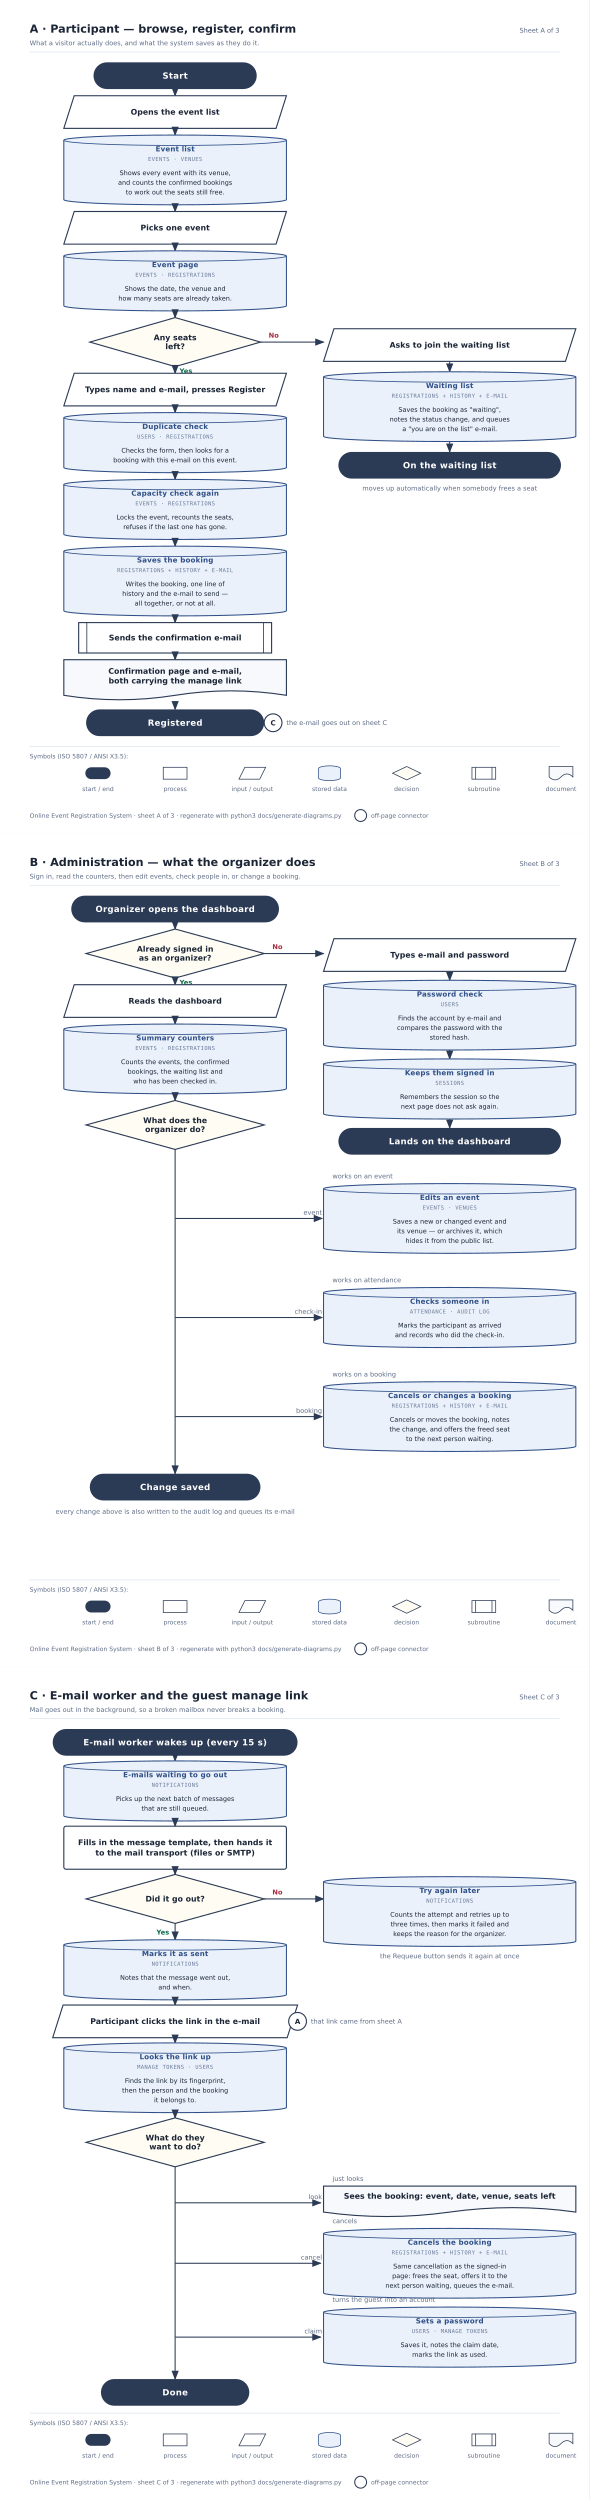
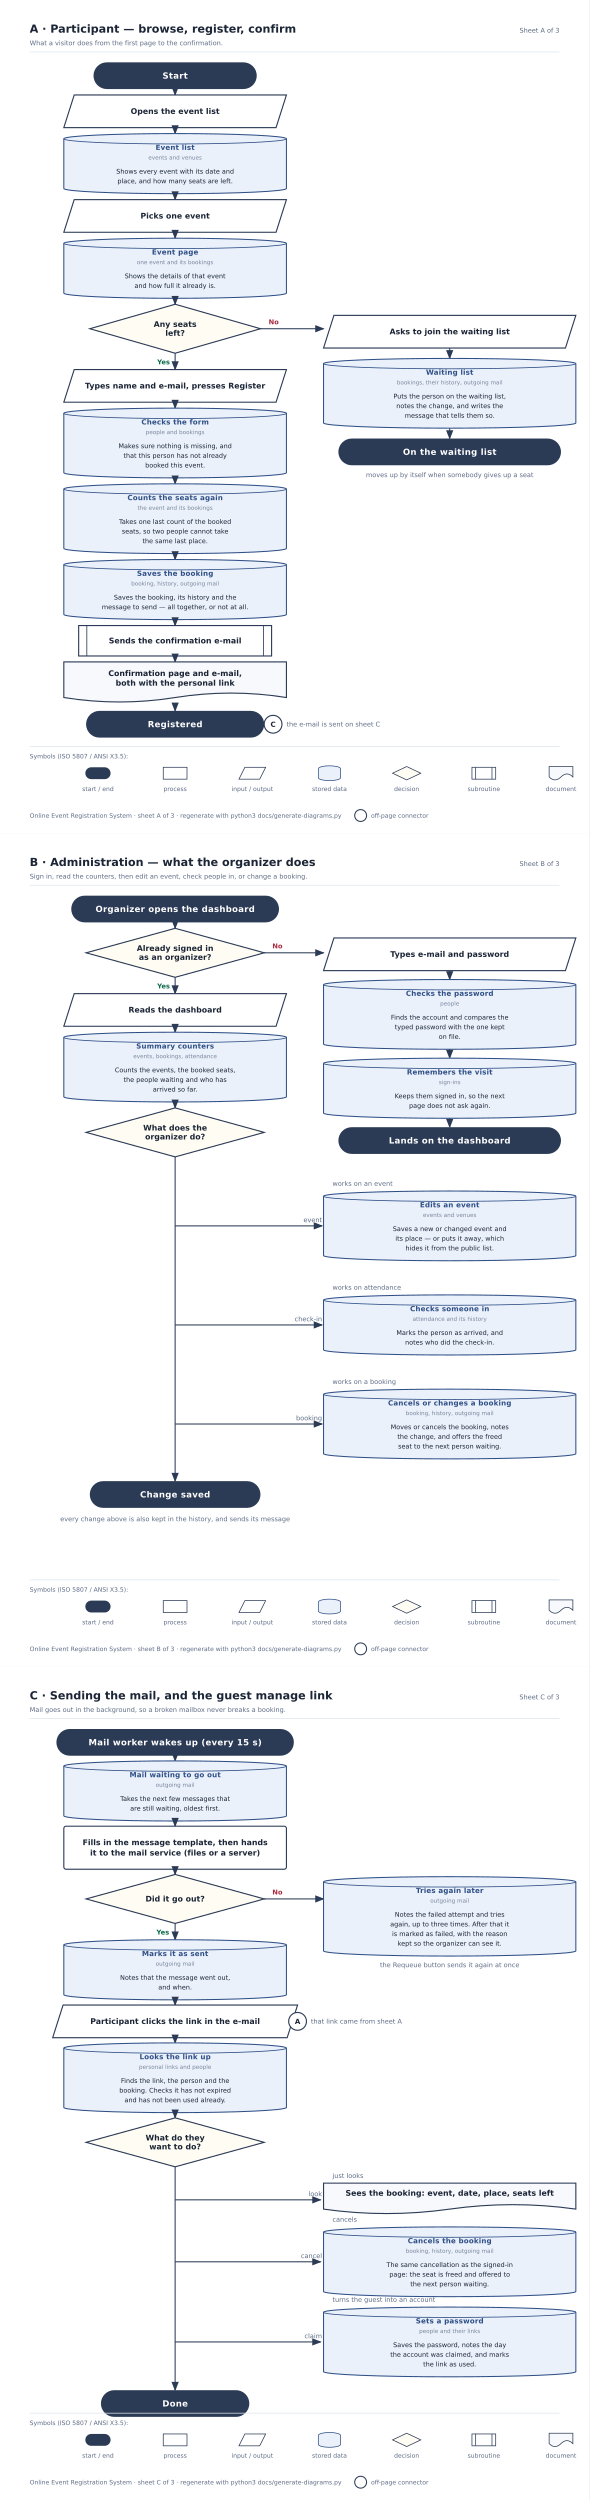
<svg xmlns="http://www.w3.org/2000/svg" viewBox="0 0 794 3369" width="794" height="3369" font-family="'Segoe UI','DejaVu Sans',Arial,Helvetica,sans-serif">
  <g transform="translate(0 0)">
    <defs>
      <style>
.t-term{fill:#fff;font-size:11.5px;font-weight:700;letter-spacing:.03em}
.t-proc{fill:#1b2536;font-size:10.5px;font-weight:600}
.t-db{fill:#2f4f86;font-size:9.6px;font-weight:700;letter-spacing:.02em}
.t-ops{fill:#1b2536;font-size:8.7px}
- .t-tbl{fill:#6b7a99;font-family:'Consolas','DejaVu Sans Mono','Courier New',monospace;font-size:7.4px;letter-spacing:.06em}
+ .t-tbl{fill:#7a869c;font-size:7.6px}
.t-lab{fill:#5d6b85;font-size:8.8px}
.t-yes{fill:#0c6b4a;font-size:9px;font-weight:700}
.t-no{fill:#a52a3d;font-size:9px;font-weight:700}
.t-h1{fill:#1b2536;font-size:15px;font-weight:700}
.t-sub{fill:#5d6b85;font-size:8.8px}
.t-con{fill:#1b2536;font-size:9.5px;font-weight:700}
.t-leg{fill:#5d6b85;font-size:8.2px}
</style>
      <marker id="ahA" markerWidth="9" markerHeight="7" refX="8" refY="3.5" orient="auto">
        <path d="M0 0 L9 3.5 L0 7 z" fill="#2b3a55" />
      </marker>
    </defs>
    <rect width="794" height="1123" fill="#ffffff" />
    <text class="t-h1" x="40" y="44">A · Participant — browse, register, confirm</text>
-     <text class="t-sub" x="40" y="61">What a visitor actually does, and what the system saves as they do it.</text>
+     <text class="t-sub" x="40" y="61">What a visitor does from the first page to the confirmation.</text>
    <text class="t-sub" x="754" y="44" text-anchor="end">Sheet A of 3</text>
    <line x1="40" y1="70" x2="754" y2="70" stroke="#dfe5ef" />
    <rect x="126.0" y="84" width="220" height="36" rx="18.0" fill="#2b3a55" />
    <text class="t-term" x="236" y="106.0" text-anchor="middle">Start</text>
-     <path d="M236 120 L236 129" fill="none" stroke="#2b3a55" stroke-width="1.4" marker-end="url(#ahA)" />
-     <path d="M100.0 129 L386.0 129 L372.0 173 L86.0 173 Z" fill="#ffffff" stroke="#2b3a55" stroke-width="1.5" />
-     <text class="t-proc" x="236" y="154.5" text-anchor="middle">Opens the event list</text>
-     <path d="M236 173 L236 182" fill="none" stroke="#2b3a55" stroke-width="1.4" marker-end="url(#ahA)" />
-     <path d="M86.0 189 A150.0 7 0 0 1 386.0 189 L386.0 269 A150.0 7 0 0 1 86.0 269 Z" fill="#eaf1fb" stroke="#2f4f86" stroke-width="1.4" />
-     <path d="M86.0 189 A150.0 7 0 0 0 386.0 189" fill="none" stroke="#2f4f86" stroke-width="1.1" />
-     <text class="t-db" x="236" y="204" text-anchor="middle">Event list</text>
-     <text class="t-tbl" x="236" y="217" text-anchor="middle">EVENTS · VENUES</text>
-     <text class="t-ops" x="236" y="236" text-anchor="middle">Shows every event with its venue,</text>
-     <text class="t-ops" x="236" y="249" text-anchor="middle">and counts the confirmed bookings</text>
-     <text class="t-ops" x="236" y="262" text-anchor="middle">to work out the seats still free.</text>
-     <path d="M236 276 L236 285" fill="none" stroke="#2b3a55" stroke-width="1.4" marker-end="url(#ahA)" />
-     <path d="M100.0 285 L386.0 285 L372.0 329 L86.0 329 Z" fill="#ffffff" stroke="#2b3a55" stroke-width="1.5" />
-     <text class="t-proc" x="236" y="310.5" text-anchor="middle">Picks one event</text>
-     <path d="M236 329 L236 338" fill="none" stroke="#2b3a55" stroke-width="1.4" marker-end="url(#ahA)" />
-     <path d="M86.0 345 A150.0 7 0 0 1 386.0 345 L386.0 412 A150.0 7 0 0 1 86.0 412 Z" fill="#eaf1fb" stroke="#2f4f86" stroke-width="1.4" />
-     <path d="M86.0 345 A150.0 7 0 0 0 386.0 345" fill="none" stroke="#2f4f86" stroke-width="1.1" />
-     <text class="t-db" x="236" y="360" text-anchor="middle">Event page</text>
-     <text class="t-tbl" x="236" y="373" text-anchor="middle">EVENTS · REGISTRATIONS</text>
-     <text class="t-ops" x="236" y="392" text-anchor="middle">Shows the date, the venue and</text>
-     <text class="t-ops" x="236" y="405" text-anchor="middle">how many seats are already taken.</text>
-     <path d="M236 419 L236 428" fill="none" stroke="#2b3a55" stroke-width="1.4" marker-end="url(#ahA)" />
-     <path d="M236 428 L351.0 461.0 L236 494 L121.0 461.0 Z" fill="#fffdf3" stroke="#2b3a55" stroke-width="1.5" />
-     <text class="t-proc" x="236" y="458.5" text-anchor="middle">Any seats</text>
-     <text class="t-proc" x="236" y="470.5" text-anchor="middle">left?</text>
-     <path d="M351 461.0 L436 461.0" fill="none" stroke="#2b3a55" stroke-width="1.4" marker-end="url(#ahA)" />
-     <text class="t-no" x="362" y="455.0" text-anchor="start">No</text>
-     <path d="M450.0 443.0 L776.0 443.0 L762.0 487.0 L436.0 487.0 Z" fill="#ffffff" stroke="#2b3a55" stroke-width="1.5" />
-     <text class="t-proc" x="606" y="468.5" text-anchor="middle">Asks to join the waiting list</text>
-     <path d="M606 487.0 L606 501.0" fill="none" stroke="#2b3a55" stroke-width="1.4" marker-end="url(#ahA)" />
-     <path d="M436.0 508.0 A170.0 7 0 0 1 776.0 508.0 L776.0 588.0 A170.0 7 0 0 1 436.0 588.0 Z" fill="#eaf1fb" stroke="#2f4f86" stroke-width="1.4" />
-     <path d="M436.0 508.0 A170.0 7 0 0 0 776.0 508.0" fill="none" stroke="#2f4f86" stroke-width="1.1" />
-     <text class="t-db" x="606" y="523.0" text-anchor="middle">Waiting list</text>
-     <text class="t-tbl" x="606" y="536.0" text-anchor="middle">REGISTRATIONS + HISTORY + E-MAIL</text>
-     <text class="t-ops" x="606" y="555.0" text-anchor="middle">Saves the booking as "waiting",</text>
-     <text class="t-ops" x="606" y="568.0" text-anchor="middle">notes the status change, and queues</text>
-     <text class="t-ops" x="606" y="581.0" text-anchor="middle">a "you are on the list" e-mail.</text>
-     <path d="M606 595.0 L606 609.0" fill="none" stroke="#2b3a55" stroke-width="1.4" marker-end="url(#ahA)" />
-     <rect x="456.0" y="609.0" width="300" height="36" rx="18.0" fill="#2b3a55" />
-     <text class="t-term" x="606" y="631.0" text-anchor="middle">On the waiting list</text>
-     <text class="t-lab" x="606" y="661.0" text-anchor="middle">moves up automatically when somebody frees a seat</text>
-     <path d="M236 494 L236 503" fill="none" stroke="#2b3a55" stroke-width="1.4" marker-end="url(#ahA)" />
-     <text class="t-yes" x="242" y="503" text-anchor="start">Yes</text>
-     <path d="M100.0 503 L386.0 503 L372.0 547 L86.0 547 Z" fill="#ffffff" stroke="#2b3a55" stroke-width="1.5" />
-     <text class="t-proc" x="236" y="528.5" text-anchor="middle">Types name and e-mail, presses Register</text>
-     <path d="M236 547 L236 556" fill="none" stroke="#2b3a55" stroke-width="1.4" marker-end="url(#ahA)" />
-     <path d="M86.0 563 A150.0 7 0 0 1 386.0 563 L386.0 630 A150.0 7 0 0 1 86.0 630 Z" fill="#eaf1fb" stroke="#2f4f86" stroke-width="1.4" />
-     <path d="M86.0 563 A150.0 7 0 0 0 386.0 563" fill="none" stroke="#2f4f86" stroke-width="1.1" />
-     <text class="t-db" x="236" y="578" text-anchor="middle">Duplicate check</text>
-     <text class="t-tbl" x="236" y="591" text-anchor="middle">USERS · REGISTRATIONS</text>
-     <text class="t-ops" x="236" y="610" text-anchor="middle">Checks the form, then looks for a</text>
-     <text class="t-ops" x="236" y="623" text-anchor="middle">booking with this e-mail on this event.</text>
-     <path d="M236 637 L236 646" fill="none" stroke="#2b3a55" stroke-width="1.4" marker-end="url(#ahA)" />
-     <path d="M86.0 653 A150.0 7 0 0 1 386.0 653 L386.0 720 A150.0 7 0 0 1 86.0 720 Z" fill="#eaf1fb" stroke="#2f4f86" stroke-width="1.4" />
-     <path d="M86.0 653 A150.0 7 0 0 0 386.0 653" fill="none" stroke="#2f4f86" stroke-width="1.1" />
-     <text class="t-db" x="236" y="668" text-anchor="middle">Capacity check again</text>
-     <text class="t-tbl" x="236" y="681" text-anchor="middle">EVENTS · REGISTRATIONS</text>
-     <text class="t-ops" x="236" y="700" text-anchor="middle">Locks the event, recounts the seats,</text>
-     <text class="t-ops" x="236" y="713" text-anchor="middle">refuses if the last one has gone.</text>
-     <path d="M236 727 L236 736" fill="none" stroke="#2b3a55" stroke-width="1.4" marker-end="url(#ahA)" />
-     <path d="M86.0 743 A150.0 7 0 0 1 386.0 743 L386.0 823 A150.0 7 0 0 1 86.0 823 Z" fill="#eaf1fb" stroke="#2f4f86" stroke-width="1.4" />
-     <path d="M86.0 743 A150.0 7 0 0 0 386.0 743" fill="none" stroke="#2f4f86" stroke-width="1.1" />
-     <text class="t-db" x="236" y="758" text-anchor="middle">Saves the booking</text>
-     <text class="t-tbl" x="236" y="771" text-anchor="middle">REGISTRATIONS + HISTORY + E-MAIL</text>
-     <text class="t-ops" x="236" y="790" text-anchor="middle">Writes the booking, one line of</text>
-     <text class="t-ops" x="236" y="803" text-anchor="middle">history and the e-mail to send —</text>
-     <text class="t-ops" x="236" y="816" text-anchor="middle">all together, or not at all.</text>
-     <path d="M236 830 L236 839" fill="none" stroke="#2b3a55" stroke-width="1.4" marker-end="url(#ahA)" />
-     <rect x="106.0" y="839" width="260" height="41" fill="#ffffff" stroke="#2b3a55" stroke-width="1.5" />
-     <line x1="117.0" y1="839" x2="117.0" y2="880" stroke="#2b3a55" stroke-width="1.1" />
-     <line x1="355.0" y1="839" x2="355.0" y2="880" stroke="#2b3a55" stroke-width="1.1" />
-     <text class="t-proc" x="236" y="863.0" text-anchor="middle">Sends the confirmation e-mail</text>
-     <path d="M236 880 L236 889" fill="none" stroke="#2b3a55" stroke-width="1.4" marker-end="url(#ahA)" />
-     <path d="M86.0 889 L386.0 889 L386.0 937 Q311.0 925 236 937 Q161.0 949 86.0 937 Z" fill="#f7f9fc" stroke="#2b3a55" stroke-width="1.5" />
-     <text class="t-proc" x="236" y="908" text-anchor="middle">Confirmation page and e-mail,</text>
-     <text class="t-proc" x="236" y="921" text-anchor="middle">both carrying the manage link</text>
-     <path d="M236 947 L236 956" fill="none" stroke="#2b3a55" stroke-width="1.4" marker-end="url(#ahA)" />
-     <rect x="116.0" y="956" width="240" height="36" rx="18.0" fill="#2b3a55" />
-     <text class="t-term" x="236" y="978.0" text-anchor="middle">Registered</text>
-     <circle cx="368" cy="974.0" r="12" fill="#ffffff" stroke="#2b3a55" stroke-width="1.5" />
-     <text class="t-con" x="368" y="977.5" text-anchor="middle">C</text>
-     <text class="t-lab" x="386" y="977.0" text-anchor="start">the e-mail goes out on sheet C</text>
+     <path d="M236 120 L236 128" fill="none" stroke="#2b3a55" stroke-width="1.4" marker-end="url(#ahA)" />
+     <path d="M100.0 128 L386.0 128 L372.0 172 L86.0 172 Z" fill="#ffffff" stroke="#2b3a55" stroke-width="1.5" />
+     <text class="t-proc" x="236" y="153.5" text-anchor="middle">Opens the event list</text>
+     <path d="M236 172 L236 180" fill="none" stroke="#2b3a55" stroke-width="1.4" marker-end="url(#ahA)" />
+     <path d="M86.0 187 A150.0 7 0 0 1 386.0 187 L386.0 254 A150.0 7 0 0 1 86.0 254 Z" fill="#eaf1fb" stroke="#2f4f86" stroke-width="1.4" />
+     <path d="M86.0 187 A150.0 7 0 0 0 386.0 187" fill="none" stroke="#2f4f86" stroke-width="1.1" />
+     <text class="t-db" x="236" y="202" text-anchor="middle">Event list</text>
+     <text class="t-tbl" x="236" y="215" text-anchor="middle">events and venues</text>
+     <text class="t-ops" x="236" y="234" text-anchor="middle">Shows every event with its date and</text>
+     <text class="t-ops" x="236" y="247" text-anchor="middle">place, and how many seats are left.</text>
+     <path d="M236 261 L236 269" fill="none" stroke="#2b3a55" stroke-width="1.4" marker-end="url(#ahA)" />
+     <path d="M100.0 269 L386.0 269 L372.0 313 L86.0 313 Z" fill="#ffffff" stroke="#2b3a55" stroke-width="1.5" />
+     <text class="t-proc" x="236" y="294.5" text-anchor="middle">Picks one event</text>
+     <path d="M236 313 L236 321" fill="none" stroke="#2b3a55" stroke-width="1.4" marker-end="url(#ahA)" />
+     <path d="M86.0 328 A150.0 7 0 0 1 386.0 328 L386.0 395 A150.0 7 0 0 1 86.0 395 Z" fill="#eaf1fb" stroke="#2f4f86" stroke-width="1.4" />
+     <path d="M86.0 328 A150.0 7 0 0 0 386.0 328" fill="none" stroke="#2f4f86" stroke-width="1.1" />
+     <text class="t-db" x="236" y="343" text-anchor="middle">Event page</text>
+     <text class="t-tbl" x="236" y="356" text-anchor="middle">one event and its bookings</text>
+     <text class="t-ops" x="236" y="375" text-anchor="middle">Shows the details of that event</text>
+     <text class="t-ops" x="236" y="388" text-anchor="middle">and how full it already is.</text>
+     <path d="M236 402 L236 410" fill="none" stroke="#2b3a55" stroke-width="1.4" marker-end="url(#ahA)" />
+     <path d="M236 410 L351.0 443.0 L236 476 L121.0 443.0 Z" fill="#fffdf3" stroke="#2b3a55" stroke-width="1.5" />
+     <text class="t-proc" x="236" y="440.5" text-anchor="middle">Any seats</text>
+     <text class="t-proc" x="236" y="452.5" text-anchor="middle">left?</text>
+     <path d="M351 443.0 L436 443.0" fill="none" stroke="#2b3a55" stroke-width="1.4" marker-end="url(#ahA)" />
+     <text class="t-no" x="362" y="437.0" text-anchor="start">No</text>
+     <path d="M450.0 425.0 L776.0 425.0 L762.0 469.0 L436.0 469.0 Z" fill="#ffffff" stroke="#2b3a55" stroke-width="1.5" />
+     <text class="t-proc" x="606" y="450.5" text-anchor="middle">Asks to join the waiting list</text>
+     <path d="M606 469.0 L606 483.0" fill="none" stroke="#2b3a55" stroke-width="1.4" marker-end="url(#ahA)" />
+     <path d="M436.0 490.0 A170.0 7 0 0 1 776.0 490.0 L776.0 570.0 A170.0 7 0 0 1 436.0 570.0 Z" fill="#eaf1fb" stroke="#2f4f86" stroke-width="1.4" />
+     <path d="M436.0 490.0 A170.0 7 0 0 0 776.0 490.0" fill="none" stroke="#2f4f86" stroke-width="1.1" />
+     <text class="t-db" x="606" y="505.0" text-anchor="middle">Waiting list</text>
+     <text class="t-tbl" x="606" y="518.0" text-anchor="middle">bookings, their history, outgoing mail</text>
+     <text class="t-ops" x="606" y="537.0" text-anchor="middle">Puts the person on the waiting list,</text>
+     <text class="t-ops" x="606" y="550.0" text-anchor="middle">notes the change, and writes the</text>
+     <text class="t-ops" x="606" y="563.0" text-anchor="middle">message that tells them so.</text>
+     <path d="M606 577.0 L606 591.0" fill="none" stroke="#2b3a55" stroke-width="1.4" marker-end="url(#ahA)" />
+     <rect x="456.0" y="591.0" width="300" height="36" rx="18.0" fill="#2b3a55" />
+     <text class="t-term" x="606" y="613.0" text-anchor="middle">On the waiting list</text>
+     <text class="t-lab" x="606" y="643.0" text-anchor="middle">moves up by itself when somebody gives up a seat</text>
+     <path d="M236 476 L236 498" fill="none" stroke="#2b3a55" stroke-width="1.4" marker-end="url(#ahA)" />
+     <text class="t-yes" x="229" y="491" text-anchor="end">Yes</text>
+     <path d="M100.0 498 L386.0 498 L372.0 542 L86.0 542 Z" fill="#ffffff" stroke="#2b3a55" stroke-width="1.5" />
+     <text class="t-proc" x="236" y="523.5" text-anchor="middle">Types name and e-mail, presses Register</text>
+     <path d="M236 542 L236 550" fill="none" stroke="#2b3a55" stroke-width="1.4" marker-end="url(#ahA)" />
+     <path d="M86.0 557 A150.0 7 0 0 1 386.0 557 L386.0 637 A150.0 7 0 0 1 86.0 637 Z" fill="#eaf1fb" stroke="#2f4f86" stroke-width="1.4" />
+     <path d="M86.0 557 A150.0 7 0 0 0 386.0 557" fill="none" stroke="#2f4f86" stroke-width="1.1" />
+     <text class="t-db" x="236" y="572" text-anchor="middle">Checks the form</text>
+     <text class="t-tbl" x="236" y="585" text-anchor="middle">people and bookings</text>
+     <text class="t-ops" x="236" y="604" text-anchor="middle">Makes sure nothing is missing, and</text>
+     <text class="t-ops" x="236" y="617" text-anchor="middle">that this person has not already</text>
+     <text class="t-ops" x="236" y="630" text-anchor="middle">booked this event.</text>
+     <path d="M236 644 L236 652" fill="none" stroke="#2b3a55" stroke-width="1.4" marker-end="url(#ahA)" />
+     <path d="M86.0 659 A150.0 7 0 0 1 386.0 659 L386.0 739 A150.0 7 0 0 1 86.0 739 Z" fill="#eaf1fb" stroke="#2f4f86" stroke-width="1.4" />
+     <path d="M86.0 659 A150.0 7 0 0 0 386.0 659" fill="none" stroke="#2f4f86" stroke-width="1.1" />
+     <text class="t-db" x="236" y="674" text-anchor="middle">Counts the seats again</text>
+     <text class="t-tbl" x="236" y="687" text-anchor="middle">the event and its bookings</text>
+     <text class="t-ops" x="236" y="706" text-anchor="middle">Takes one last count of the booked</text>
+     <text class="t-ops" x="236" y="719" text-anchor="middle">seats, so two people cannot take</text>
+     <text class="t-ops" x="236" y="732" text-anchor="middle">the same last place.</text>
+     <path d="M236 746 L236 754" fill="none" stroke="#2b3a55" stroke-width="1.4" marker-end="url(#ahA)" />
+     <path d="M86.0 761 A150.0 7 0 0 1 386.0 761 L386.0 828 A150.0 7 0 0 1 86.0 828 Z" fill="#eaf1fb" stroke="#2f4f86" stroke-width="1.4" />
+     <path d="M86.0 761 A150.0 7 0 0 0 386.0 761" fill="none" stroke="#2f4f86" stroke-width="1.1" />
+     <text class="t-db" x="236" y="776" text-anchor="middle">Saves the booking</text>
+     <text class="t-tbl" x="236" y="789" text-anchor="middle">booking, history, outgoing mail</text>
+     <text class="t-ops" x="236" y="808" text-anchor="middle">Saves the booking, its history and the</text>
+     <text class="t-ops" x="236" y="821" text-anchor="middle">message to send — all together, or not at all.</text>
+     <path d="M236 835 L236 843" fill="none" stroke="#2b3a55" stroke-width="1.4" marker-end="url(#ahA)" />
+     <rect x="106.0" y="843" width="260" height="41" fill="#ffffff" stroke="#2b3a55" stroke-width="1.5" />
+     <line x1="117.0" y1="843" x2="117.0" y2="884" stroke="#2b3a55" stroke-width="1.1" />
+     <line x1="355.0" y1="843" x2="355.0" y2="884" stroke="#2b3a55" stroke-width="1.1" />
+     <text class="t-proc" x="236" y="867.0" text-anchor="middle">Sends the confirmation e-mail</text>
+     <path d="M236 884 L236 892" fill="none" stroke="#2b3a55" stroke-width="1.4" marker-end="url(#ahA)" />
+     <path d="M86.0 892 L386.0 892 L386.0 940 Q311.0 928 236 940 Q161.0 952 86.0 940 Z" fill="#f7f9fc" stroke="#2b3a55" stroke-width="1.5" />
+     <text class="t-proc" x="236" y="911" text-anchor="middle">Confirmation page and e-mail,</text>
+     <text class="t-proc" x="236" y="924" text-anchor="middle">both with the personal link</text>
+     <path d="M236 950 L236 958" fill="none" stroke="#2b3a55" stroke-width="1.4" marker-end="url(#ahA)" />
+     <rect x="116.0" y="958" width="240" height="36" rx="18.0" fill="#2b3a55" />
+     <text class="t-term" x="236" y="980.0" text-anchor="middle">Registered</text>
+     <circle cx="368" cy="976.0" r="12" fill="#ffffff" stroke="#2b3a55" stroke-width="1.5" />
+     <text class="t-con" x="368" y="979.5" text-anchor="middle">C</text>
+     <text class="t-lab" x="386" y="979.0" text-anchor="start">the e-mail is sent on sheet C</text>
    <line x1="40" y1="1006" x2="754" y2="1006" stroke="#dfe5ef" />
    <text class="t-leg" x="40" y="1022">Symbols (ISO 5807 / ANSI X3.5):</text>
    <rect x="115" y="1034" width="34" height="16" rx="8" fill="#2b3a55" />
    <text class="t-leg" x="132" y="1066" text-anchor="middle">start / end</text>
    <rect x="220" y="1034" width="32" height="16" fill="#fff" stroke="#2b3a55" />
    <text class="t-leg" x="236" y="1066" text-anchor="middle">process</text>
    <path d="M330 1034 L358 1034 L350 1050 L322 1050 Z" fill="#fff" stroke="#2b3a55" />
    <text class="t-leg" x="340" y="1066" text-anchor="middle">input / output</text>
    <path d="M429 1036 A15 4 0 0 1 459 1036 L459 1048 A15 4 0 0 1 429 1048 Z" fill="#eaf1fb" stroke="#2f4f86" />
    <text class="t-leg" x="444" y="1066" text-anchor="middle">stored data</text>
    <path d="M548 1033 L567 1042 L548 1051 L529 1042 Z" fill="#fffdf3" stroke="#2b3a55" />
    <text class="t-leg" x="548" y="1066" text-anchor="middle">decision</text>
    <rect x="636" y="1034" width="32" height="16" fill="#fff" stroke="#2b3a55" />
    <line x1="641" y1="1034" x2="641" y2="1050" stroke="#2b3a55" />
    <line x1="663" y1="1034" x2="663" y2="1050" stroke="#2b3a55" />
    <text class="t-leg" x="652" y="1066" text-anchor="middle">subroutine</text>
    <path d="M740 1033 L772 1033 L772 1047 Q764 1039 756 1047 Q748 1055 740 1047 Z" fill="#f7f9fc" stroke="#2b3a55" />
    <text class="t-leg" x="756" y="1066" text-anchor="middle">document</text>
    <circle cx="486" cy="1099" r="8" fill="#ffffff" stroke="#2b3a55" stroke-width="1.4" />
    <text class="t-leg" x="500" y="1102">off-page connector</text>
    <text class="t-leg" x="40" y="1102">Online Event Registration System · sheet A of 3 · regenerate with python3 docs/generate-diagrams.py</text>
  </g>
  <g transform="translate(0 1123)">
    <defs>
      <style>
.t-term{fill:#fff;font-size:11.5px;font-weight:700;letter-spacing:.03em}
.t-proc{fill:#1b2536;font-size:10.5px;font-weight:600}
.t-db{fill:#2f4f86;font-size:9.6px;font-weight:700;letter-spacing:.02em}
.t-ops{fill:#1b2536;font-size:8.7px}
- .t-tbl{fill:#6b7a99;font-family:'Consolas','DejaVu Sans Mono','Courier New',monospace;font-size:7.4px;letter-spacing:.06em}
+ .t-tbl{fill:#7a869c;font-size:7.6px}
.t-lab{fill:#5d6b85;font-size:8.8px}
.t-yes{fill:#0c6b4a;font-size:9px;font-weight:700}
.t-no{fill:#a52a3d;font-size:9px;font-weight:700}
.t-h1{fill:#1b2536;font-size:15px;font-weight:700}
.t-sub{fill:#5d6b85;font-size:8.8px}
.t-con{fill:#1b2536;font-size:9.5px;font-weight:700}
.t-leg{fill:#5d6b85;font-size:8.2px}
</style>
      <marker id="ahB" markerWidth="9" markerHeight="7" refX="8" refY="3.5" orient="auto">
        <path d="M0 0 L9 3.5 L0 7 z" fill="#2b3a55" />
      </marker>
    </defs>
    <rect width="794" height="1123" fill="#ffffff" />
    <text class="t-h1" x="40" y="44">B · Administration — what the organizer does</text>
-     <text class="t-sub" x="40" y="61">Sign in, read the counters, then edit events, check people in, or change a booking.</text>
+     <text class="t-sub" x="40" y="61">Sign in, read the counters, then edit an event, check people in, or change a booking.</text>
    <text class="t-sub" x="754" y="44" text-anchor="end">Sheet B of 3</text>
    <line x1="40" y1="70" x2="754" y2="70" stroke="#dfe5ef" />
    <rect x="96.0" y="84" width="280" height="36" rx="18.0" fill="#2b3a55" />
    <text class="t-term" x="236" y="106.0" text-anchor="middle">Organizer opens the dashboard</text>
-     <path d="M236 120 L236 129" fill="none" stroke="#2b3a55" stroke-width="1.4" marker-end="url(#ahB)" />
-     <path d="M236 129 L356.0 162.0 L236 195 L116.0 162.0 Z" fill="#fffdf3" stroke="#2b3a55" stroke-width="1.5" />
-     <text class="t-proc" x="236" y="159.5" text-anchor="middle">Already signed in</text>
-     <text class="t-proc" x="236" y="171.5" text-anchor="middle">as an organizer?</text>
-     <path d="M356 162.0 L436 162.0" fill="none" stroke="#2b3a55" stroke-width="1.4" marker-end="url(#ahB)" />
-     <text class="t-no" x="367" y="156.0" text-anchor="start">No</text>
-     <path d="M450.0 142.0 L776.0 142.0 L762.0 186.0 L436.0 186.0 Z" fill="#ffffff" stroke="#2b3a55" stroke-width="1.5" />
-     <text class="t-proc" x="606" y="167.5" text-anchor="middle">Types e-mail and password</text>
-     <path d="M606 186.0 L606 198.0" fill="none" stroke="#2b3a55" stroke-width="1.4" marker-end="url(#ahB)" />
-     <path d="M436.0 205.0 A170.0 7 0 0 1 776.0 205.0 L776.0 285.0 A170.0 7 0 0 1 436.0 285.0 Z" fill="#eaf1fb" stroke="#2f4f86" stroke-width="1.4" />
-     <path d="M436.0 205.0 A170.0 7 0 0 0 776.0 205.0" fill="none" stroke="#2f4f86" stroke-width="1.1" />
-     <text class="t-db" x="606" y="220.0" text-anchor="middle">Password check</text>
-     <text class="t-tbl" x="606" y="233.0" text-anchor="middle">USERS</text>
-     <text class="t-ops" x="606" y="252.0" text-anchor="middle">Finds the account by e-mail and</text>
-     <text class="t-ops" x="606" y="265.0" text-anchor="middle">compares the password with the</text>
-     <text class="t-ops" x="606" y="278.0" text-anchor="middle">stored hash.</text>
-     <path d="M606 292.0 L606 304.0" fill="none" stroke="#2b3a55" stroke-width="1.4" marker-end="url(#ahB)" />
-     <path d="M436.0 311.0 A170.0 7 0 0 1 776.0 311.0 L776.0 378.0 A170.0 7 0 0 1 436.0 378.0 Z" fill="#eaf1fb" stroke="#2f4f86" stroke-width="1.4" />
-     <path d="M436.0 311.0 A170.0 7 0 0 0 776.0 311.0" fill="none" stroke="#2f4f86" stroke-width="1.1" />
-     <text class="t-db" x="606" y="326.0" text-anchor="middle">Keeps them signed in</text>
-     <text class="t-tbl" x="606" y="339.0" text-anchor="middle">SESSIONS</text>
-     <text class="t-ops" x="606" y="358.0" text-anchor="middle">Remembers the session so the</text>
-     <text class="t-ops" x="606" y="371.0" text-anchor="middle">next page does not ask again.</text>
-     <path d="M606 385.0 L606 397.0" fill="none" stroke="#2b3a55" stroke-width="1.4" marker-end="url(#ahB)" />
-     <rect x="456.0" y="397.0" width="300" height="36" rx="18.0" fill="#2b3a55" />
-     <text class="t-term" x="606" y="419.0" text-anchor="middle">Lands on the dashboard</text>
-     <path d="M236 195 L236 204" fill="none" stroke="#2b3a55" stroke-width="1.4" marker-end="url(#ahB)" />
-     <text class="t-yes" x="242" y="204" text-anchor="start">Yes</text>
-     <path d="M100.0 204 L386.0 204 L372.0 248 L86.0 248 Z" fill="#ffffff" stroke="#2b3a55" stroke-width="1.5" />
-     <text class="t-proc" x="236" y="229.5" text-anchor="middle">Reads the dashboard</text>
-     <path d="M236 248 L236 257" fill="none" stroke="#2b3a55" stroke-width="1.4" marker-end="url(#ahB)" />
-     <path d="M86.0 264 A150.0 7 0 0 1 386.0 264 L386.0 344 A150.0 7 0 0 1 86.0 344 Z" fill="#eaf1fb" stroke="#2f4f86" stroke-width="1.4" />
-     <path d="M86.0 264 A150.0 7 0 0 0 386.0 264" fill="none" stroke="#2f4f86" stroke-width="1.1" />
-     <text class="t-db" x="236" y="279" text-anchor="middle">Summary counters</text>
-     <text class="t-tbl" x="236" y="292" text-anchor="middle">EVENTS · REGISTRATIONS</text>
-     <text class="t-ops" x="236" y="311" text-anchor="middle">Counts the events, the confirmed</text>
-     <text class="t-ops" x="236" y="324" text-anchor="middle">bookings, the waiting list and</text>
-     <text class="t-ops" x="236" y="337" text-anchor="middle">who has been checked in.</text>
-     <path d="M236 351 L236 360" fill="none" stroke="#2b3a55" stroke-width="1.4" marker-end="url(#ahB)" />
-     <path d="M236 360 L356.0 393.0 L236 426 L116.0 393.0 Z" fill="#fffdf3" stroke="#2b3a55" stroke-width="1.5" />
-     <text class="t-proc" x="236" y="390.5" text-anchor="middle">What does the</text>
-     <text class="t-proc" x="236" y="402.5" text-anchor="middle">organizer do?</text>
-     <path d="M236 426 L236 863" fill="none" stroke="#2b3a55" stroke-width="1.4" marker-end="url(#ahB)" />
-     <path d="M236 519.0 L434 519.0" fill="none" stroke="#2b3a55" stroke-width="1.4" marker-end="url(#ahB)" />
-     <path d="M436.0 479 A170.0 7 0 0 1 776.0 479 L776.0 559 A170.0 7 0 0 1 436.0 559 Z" fill="#eaf1fb" stroke="#2f4f86" stroke-width="1.4" />
-     <path d="M436.0 479 A170.0 7 0 0 0 776.0 479" fill="none" stroke="#2f4f86" stroke-width="1.1" />
-     <text class="t-db" x="606" y="494" text-anchor="middle">Edits an event</text>
-     <text class="t-tbl" x="606" y="507" text-anchor="middle">EVENTS · VENUES</text>
-     <text class="t-ops" x="606" y="526" text-anchor="middle">Saves a new or changed event and</text>
-     <text class="t-ops" x="606" y="539" text-anchor="middle">its venue — or archives it, which</text>
-     <text class="t-ops" x="606" y="552" text-anchor="middle">hides it from the public list.</text>
-     <text class="t-lab" x="434" y="514.0" text-anchor="end">event</text>
-     <text class="t-lab" x="448" y="465" text-anchor="start">works on an event</text>
-     <path d="M236 652.5 L434 652.5" fill="none" stroke="#2b3a55" stroke-width="1.4" marker-end="url(#ahB)" />
-     <path d="M436.0 619 A170.0 7 0 0 1 776.0 619 L776.0 686 A170.0 7 0 0 1 436.0 686 Z" fill="#eaf1fb" stroke="#2f4f86" stroke-width="1.4" />
-     <path d="M436.0 619 A170.0 7 0 0 0 776.0 619" fill="none" stroke="#2f4f86" stroke-width="1.1" />
-     <text class="t-db" x="606" y="634" text-anchor="middle">Checks someone in</text>
-     <text class="t-tbl" x="606" y="647" text-anchor="middle">ATTENDANCE · AUDIT LOG</text>
-     <text class="t-ops" x="606" y="666" text-anchor="middle">Marks the participant as arrived</text>
-     <text class="t-ops" x="606" y="679" text-anchor="middle">and records who did the check-in.</text>
-     <text class="t-lab" x="434" y="647.5" text-anchor="end">check-in</text>
-     <text class="t-lab" x="448" y="605" text-anchor="start">works on attendance</text>
-     <path d="M236 786.0 L434 786.0" fill="none" stroke="#2b3a55" stroke-width="1.4" marker-end="url(#ahB)" />
-     <path d="M436.0 746 A170.0 7 0 0 1 776.0 746 L776.0 826 A170.0 7 0 0 1 436.0 826 Z" fill="#eaf1fb" stroke="#2f4f86" stroke-width="1.4" />
-     <path d="M436.0 746 A170.0 7 0 0 0 776.0 746" fill="none" stroke="#2f4f86" stroke-width="1.1" />
-     <text class="t-db" x="606" y="761" text-anchor="middle">Cancels or changes a booking</text>
-     <text class="t-tbl" x="606" y="774" text-anchor="middle">REGISTRATIONS + HISTORY + E-MAIL</text>
-     <text class="t-ops" x="606" y="793" text-anchor="middle">Cancels or moves the booking, notes</text>
-     <text class="t-ops" x="606" y="806" text-anchor="middle">the change, and offers the freed seat</text>
-     <text class="t-ops" x="606" y="819" text-anchor="middle">to the next person waiting.</text>
-     <text class="t-lab" x="434" y="781.0" text-anchor="end">booking</text>
-     <text class="t-lab" x="448" y="732" text-anchor="start">works on a booking</text>
-     <rect x="121.0" y="863" width="230" height="36" rx="18.0" fill="#2b3a55" />
-     <text class="t-term" x="236" y="885.0" text-anchor="middle">Change saved</text>
-     <text class="t-lab" x="236" y="917" text-anchor="middle">every change above is also written to the audit log and queues its e-mail</text>
+     <path d="M236 120 L236 128" fill="none" stroke="#2b3a55" stroke-width="1.4" marker-end="url(#ahB)" />
+     <path d="M236 128 L356.0 161.0 L236 194 L116.0 161.0 Z" fill="#fffdf3" stroke="#2b3a55" stroke-width="1.5" />
+     <text class="t-proc" x="236" y="158.5" text-anchor="middle">Already signed in</text>
+     <text class="t-proc" x="236" y="170.5" text-anchor="middle">as an organizer?</text>
+     <path d="M356 161.0 L436 161.0" fill="none" stroke="#2b3a55" stroke-width="1.4" marker-end="url(#ahB)" />
+     <text class="t-no" x="367" y="155.0" text-anchor="start">No</text>
+     <path d="M450.0 141.0 L776.0 141.0 L762.0 185.0 L436.0 185.0 Z" fill="#ffffff" stroke="#2b3a55" stroke-width="1.5" />
+     <text class="t-proc" x="606" y="166.5" text-anchor="middle">Types e-mail and password</text>
+     <path d="M606 185.0 L606 197.0" fill="none" stroke="#2b3a55" stroke-width="1.4" marker-end="url(#ahB)" />
+     <path d="M436.0 204.0 A170.0 7 0 0 1 776.0 204.0 L776.0 284.0 A170.0 7 0 0 1 436.0 284.0 Z" fill="#eaf1fb" stroke="#2f4f86" stroke-width="1.4" />
+     <path d="M436.0 204.0 A170.0 7 0 0 0 776.0 204.0" fill="none" stroke="#2f4f86" stroke-width="1.1" />
+     <text class="t-db" x="606" y="219.0" text-anchor="middle">Checks the password</text>
+     <text class="t-tbl" x="606" y="232.0" text-anchor="middle">people</text>
+     <text class="t-ops" x="606" y="251.0" text-anchor="middle">Finds the account and compares the</text>
+     <text class="t-ops" x="606" y="264.0" text-anchor="middle">typed password with the one kept</text>
+     <text class="t-ops" x="606" y="277.0" text-anchor="middle">on file.</text>
+     <path d="M606 291.0 L606 303.0" fill="none" stroke="#2b3a55" stroke-width="1.4" marker-end="url(#ahB)" />
+     <path d="M436.0 310.0 A170.0 7 0 0 1 776.0 310.0 L776.0 377.0 A170.0 7 0 0 1 436.0 377.0 Z" fill="#eaf1fb" stroke="#2f4f86" stroke-width="1.4" />
+     <path d="M436.0 310.0 A170.0 7 0 0 0 776.0 310.0" fill="none" stroke="#2f4f86" stroke-width="1.1" />
+     <text class="t-db" x="606" y="325.0" text-anchor="middle">Remembers the visit</text>
+     <text class="t-tbl" x="606" y="338.0" text-anchor="middle">sign-ins</text>
+     <text class="t-ops" x="606" y="357.0" text-anchor="middle">Keeps them signed in, so the next</text>
+     <text class="t-ops" x="606" y="370.0" text-anchor="middle">page does not ask again.</text>
+     <path d="M606 384.0 L606 396.0" fill="none" stroke="#2b3a55" stroke-width="1.4" marker-end="url(#ahB)" />
+     <rect x="456.0" y="396.0" width="300" height="36" rx="18.0" fill="#2b3a55" />
+     <text class="t-term" x="606" y="418.0" text-anchor="middle">Lands on the dashboard</text>
+     <path d="M236 194 L236 216" fill="none" stroke="#2b3a55" stroke-width="1.4" marker-end="url(#ahB)" />
+     <text class="t-yes" x="229" y="209" text-anchor="end">Yes</text>
+     <path d="M100.0 216 L386.0 216 L372.0 260 L86.0 260 Z" fill="#ffffff" stroke="#2b3a55" stroke-width="1.5" />
+     <text class="t-proc" x="236" y="241.5" text-anchor="middle">Reads the dashboard</text>
+     <path d="M236 260 L236 268" fill="none" stroke="#2b3a55" stroke-width="1.4" marker-end="url(#ahB)" />
+     <path d="M86.0 275 A150.0 7 0 0 1 386.0 275 L386.0 355 A150.0 7 0 0 1 86.0 355 Z" fill="#eaf1fb" stroke="#2f4f86" stroke-width="1.4" />
+     <path d="M86.0 275 A150.0 7 0 0 0 386.0 275" fill="none" stroke="#2f4f86" stroke-width="1.1" />
+     <text class="t-db" x="236" y="290" text-anchor="middle">Summary counters</text>
+     <text class="t-tbl" x="236" y="303" text-anchor="middle">events, bookings, attendance</text>
+     <text class="t-ops" x="236" y="322" text-anchor="middle">Counts the events, the booked seats,</text>
+     <text class="t-ops" x="236" y="335" text-anchor="middle">the people waiting and who has</text>
+     <text class="t-ops" x="236" y="348" text-anchor="middle">arrived so far.</text>
+     <path d="M236 362 L236 370" fill="none" stroke="#2b3a55" stroke-width="1.4" marker-end="url(#ahB)" />
+     <path d="M236 370 L356.0 403.0 L236 436 L116.0 403.0 Z" fill="#fffdf3" stroke="#2b3a55" stroke-width="1.5" />
+     <text class="t-proc" x="236" y="400.5" text-anchor="middle">What does the</text>
+     <text class="t-proc" x="236" y="412.5" text-anchor="middle">organizer do?</text>
+     <path d="M236 436 L236 873" fill="none" stroke="#2b3a55" stroke-width="1.4" marker-end="url(#ahB)" />
+     <path d="M236 529.0 L434 529.0" fill="none" stroke="#2b3a55" stroke-width="1.4" marker-end="url(#ahB)" />
+     <path d="M436.0 489 A170.0 7 0 0 1 776.0 489 L776.0 569 A170.0 7 0 0 1 436.0 569 Z" fill="#eaf1fb" stroke="#2f4f86" stroke-width="1.4" />
+     <path d="M436.0 489 A170.0 7 0 0 0 776.0 489" fill="none" stroke="#2f4f86" stroke-width="1.1" />
+     <text class="t-db" x="606" y="504" text-anchor="middle">Edits an event</text>
+     <text class="t-tbl" x="606" y="517" text-anchor="middle">events and venues</text>
+     <text class="t-ops" x="606" y="536" text-anchor="middle">Saves a new or changed event and</text>
+     <text class="t-ops" x="606" y="549" text-anchor="middle">its place — or puts it away, which</text>
+     <text class="t-ops" x="606" y="562" text-anchor="middle">hides it from the public list.</text>
+     <text class="t-lab" x="434" y="524.0" text-anchor="end">event</text>
+     <text class="t-lab" x="448" y="475" text-anchor="start">works on an event</text>
+     <path d="M236 662.5 L434 662.5" fill="none" stroke="#2b3a55" stroke-width="1.4" marker-end="url(#ahB)" />
+     <path d="M436.0 629 A170.0 7 0 0 1 776.0 629 L776.0 696 A170.0 7 0 0 1 436.0 696 Z" fill="#eaf1fb" stroke="#2f4f86" stroke-width="1.4" />
+     <path d="M436.0 629 A170.0 7 0 0 0 776.0 629" fill="none" stroke="#2f4f86" stroke-width="1.1" />
+     <text class="t-db" x="606" y="644" text-anchor="middle">Checks someone in</text>
+     <text class="t-tbl" x="606" y="657" text-anchor="middle">attendance and its history</text>
+     <text class="t-ops" x="606" y="676" text-anchor="middle">Marks the person as arrived, and</text>
+     <text class="t-ops" x="606" y="689" text-anchor="middle">notes who did the check-in.</text>
+     <text class="t-lab" x="434" y="657.5" text-anchor="end">check-in</text>
+     <text class="t-lab" x="448" y="615" text-anchor="start">works on attendance</text>
+     <path d="M236 796.0 L434 796.0" fill="none" stroke="#2b3a55" stroke-width="1.4" marker-end="url(#ahB)" />
+     <path d="M436.0 756 A170.0 7 0 0 1 776.0 756 L776.0 836 A170.0 7 0 0 1 436.0 836 Z" fill="#eaf1fb" stroke="#2f4f86" stroke-width="1.4" />
+     <path d="M436.0 756 A170.0 7 0 0 0 776.0 756" fill="none" stroke="#2f4f86" stroke-width="1.1" />
+     <text class="t-db" x="606" y="771" text-anchor="middle">Cancels or changes a booking</text>
+     <text class="t-tbl" x="606" y="784" text-anchor="middle">booking, history, outgoing mail</text>
+     <text class="t-ops" x="606" y="803" text-anchor="middle">Moves or cancels the booking, notes</text>
+     <text class="t-ops" x="606" y="816" text-anchor="middle">the change, and offers the freed</text>
+     <text class="t-ops" x="606" y="829" text-anchor="middle">seat to the next person waiting.</text>
+     <text class="t-lab" x="434" y="791.0" text-anchor="end">booking</text>
+     <text class="t-lab" x="448" y="742" text-anchor="start">works on a booking</text>
+     <rect x="121.0" y="873" width="230" height="36" rx="18.0" fill="#2b3a55" />
+     <text class="t-term" x="236" y="895.0" text-anchor="middle">Change saved</text>
+     <text class="t-lab" x="236" y="927" text-anchor="middle">every change above is also kept in the history, and sends its message</text>
    <line x1="40" y1="1006" x2="754" y2="1006" stroke="#dfe5ef" />
    <text class="t-leg" x="40" y="1022">Symbols (ISO 5807 / ANSI X3.5):</text>
    <rect x="115" y="1034" width="34" height="16" rx="8" fill="#2b3a55" />
    <text class="t-leg" x="132" y="1066" text-anchor="middle">start / end</text>
    <rect x="220" y="1034" width="32" height="16" fill="#fff" stroke="#2b3a55" />
    <text class="t-leg" x="236" y="1066" text-anchor="middle">process</text>
    <path d="M330 1034 L358 1034 L350 1050 L322 1050 Z" fill="#fff" stroke="#2b3a55" />
    <text class="t-leg" x="340" y="1066" text-anchor="middle">input / output</text>
    <path d="M429 1036 A15 4 0 0 1 459 1036 L459 1048 A15 4 0 0 1 429 1048 Z" fill="#eaf1fb" stroke="#2f4f86" />
    <text class="t-leg" x="444" y="1066" text-anchor="middle">stored data</text>
    <path d="M548 1033 L567 1042 L548 1051 L529 1042 Z" fill="#fffdf3" stroke="#2b3a55" />
    <text class="t-leg" x="548" y="1066" text-anchor="middle">decision</text>
    <rect x="636" y="1034" width="32" height="16" fill="#fff" stroke="#2b3a55" />
    <line x1="641" y1="1034" x2="641" y2="1050" stroke="#2b3a55" />
    <line x1="663" y1="1034" x2="663" y2="1050" stroke="#2b3a55" />
    <text class="t-leg" x="652" y="1066" text-anchor="middle">subroutine</text>
    <path d="M740 1033 L772 1033 L772 1047 Q764 1039 756 1047 Q748 1055 740 1047 Z" fill="#f7f9fc" stroke="#2b3a55" />
    <text class="t-leg" x="756" y="1066" text-anchor="middle">document</text>
    <circle cx="486" cy="1099" r="8" fill="#ffffff" stroke="#2b3a55" stroke-width="1.4" />
    <text class="t-leg" x="500" y="1102">off-page connector</text>
    <text class="t-leg" x="40" y="1102">Online Event Registration System · sheet B of 3 · regenerate with python3 docs/generate-diagrams.py</text>
  </g>
  <g transform="translate(0 2246)">
    <defs>
      <style>
.t-term{fill:#fff;font-size:11.5px;font-weight:700;letter-spacing:.03em}
.t-proc{fill:#1b2536;font-size:10.5px;font-weight:600}
.t-db{fill:#2f4f86;font-size:9.6px;font-weight:700;letter-spacing:.02em}
.t-ops{fill:#1b2536;font-size:8.7px}
- .t-tbl{fill:#6b7a99;font-family:'Consolas','DejaVu Sans Mono','Courier New',monospace;font-size:7.4px;letter-spacing:.06em}
+ .t-tbl{fill:#7a869c;font-size:7.6px}
.t-lab{fill:#5d6b85;font-size:8.8px}
.t-yes{fill:#0c6b4a;font-size:9px;font-weight:700}
.t-no{fill:#a52a3d;font-size:9px;font-weight:700}
.t-h1{fill:#1b2536;font-size:15px;font-weight:700}
.t-sub{fill:#5d6b85;font-size:8.8px}
.t-con{fill:#1b2536;font-size:9.5px;font-weight:700}
.t-leg{fill:#5d6b85;font-size:8.2px}
</style>
      <marker id="ahC" markerWidth="9" markerHeight="7" refX="8" refY="3.5" orient="auto">
        <path d="M0 0 L9 3.5 L0 7 z" fill="#2b3a55" />
      </marker>
    </defs>
    <rect width="794" height="1123" fill="#ffffff" />
-     <text class="t-h1" x="40" y="44">C · E-mail worker and the guest manage link</text>
+     <text class="t-h1" x="40" y="44">C · Sending the mail, and the guest manage link</text>
    <text class="t-sub" x="40" y="61">Mail goes out in the background, so a broken mailbox never breaks a booking.</text>
    <text class="t-sub" x="754" y="44" text-anchor="end">Sheet C of 3</text>
    <line x1="40" y1="70" x2="754" y2="70" stroke="#dfe5ef" />
-     <rect x="71.0" y="84" width="330" height="36" rx="18.0" fill="#2b3a55" />
-     <text class="t-term" x="236" y="106.0" text-anchor="middle">E-mail worker wakes up (every 15 s)</text>
+     <rect x="76.0" y="84" width="320" height="36" rx="18.0" fill="#2b3a55" />
+     <text class="t-term" x="236" y="106.0" text-anchor="middle">Mail worker wakes up (every 15 s)</text>
    <path d="M236 120 L236 127" fill="none" stroke="#2b3a55" stroke-width="1.4" marker-end="url(#ahC)" />
    <path d="M86.0 134 A150.0 7 0 0 1 386.0 134 L386.0 201 A150.0 7 0 0 1 86.0 201 Z" fill="#eaf1fb" stroke="#2f4f86" stroke-width="1.4" />
    <path d="M86.0 134 A150.0 7 0 0 0 386.0 134" fill="none" stroke="#2f4f86" stroke-width="1.1" />
-     <text class="t-db" x="236" y="149" text-anchor="middle">E-mails waiting to go out</text>
-     <text class="t-tbl" x="236" y="162" text-anchor="middle">NOTIFICATIONS</text>
-     <text class="t-ops" x="236" y="181" text-anchor="middle">Picks up the next batch of messages</text>
-     <text class="t-ops" x="236" y="194" text-anchor="middle">that are still queued.</text>
+     <text class="t-db" x="236" y="149" text-anchor="middle">Mail waiting to go out</text>
+     <text class="t-tbl" x="236" y="162" text-anchor="middle">outgoing mail</text>
+     <text class="t-ops" x="236" y="181" text-anchor="middle">Takes the next few messages that</text>
+     <text class="t-ops" x="236" y="194" text-anchor="middle">are still waiting, oldest first.</text>
    <path d="M236 208 L236 215" fill="none" stroke="#2b3a55" stroke-width="1.4" marker-end="url(#ahC)" />
    <rect x="86.0" y="215" width="300" height="58" rx="3" fill="#ffffff" stroke="#2b3a55" stroke-width="1.5" />
-     <text class="t-proc" x="236" y="240.5" text-anchor="middle">Fills in the message template, then hands it</text>
-     <text class="t-proc" x="236" y="254.5" text-anchor="middle">to the mail transport (files or SMTP)</text>
+     <text class="t-proc" x="236" y="240.5" text-anchor="middle">Fills in the message template, then hands</text>
+     <text class="t-proc" x="236" y="254.5" text-anchor="middle">it to the mail service (files or a server)</text>
    <path d="M236 273 L236 280" fill="none" stroke="#2b3a55" stroke-width="1.4" marker-end="url(#ahC)" />
    <path d="M236 280 L356.0 313.0 L236 346 L116.0 313.0 Z" fill="#fffdf3" stroke="#2b3a55" stroke-width="1.5" />
    <text class="t-proc" x="236" y="316.5" text-anchor="middle">Did it go out?</text>
    <path d="M356 313.0 L436 313.0" fill="none" stroke="#2b3a55" stroke-width="1.4" marker-end="url(#ahC)" />
    <text class="t-no" x="367" y="307.0" text-anchor="start">No</text>
-     <path d="M436.0 290.0 A170.0 7 0 0 1 776.0 290.0 L776.0 370.0 A170.0 7 0 0 1 436.0 370.0 Z" fill="#eaf1fb" stroke="#2f4f86" stroke-width="1.4" />
+     <path d="M436.0 290.0 A170.0 7 0 0 1 776.0 290.0 L776.0 383.0 A170.0 7 0 0 1 436.0 383.0 Z" fill="#eaf1fb" stroke="#2f4f86" stroke-width="1.4" />
    <path d="M436.0 290.0 A170.0 7 0 0 0 776.0 290.0" fill="none" stroke="#2f4f86" stroke-width="1.1" />
-     <text class="t-db" x="606" y="305.0" text-anchor="middle">Try again later</text>
-     <text class="t-tbl" x="606" y="318.0" text-anchor="middle">NOTIFICATIONS</text>
-     <text class="t-ops" x="606" y="337.0" text-anchor="middle">Counts the attempt and retries up to</text>
-     <text class="t-ops" x="606" y="350.0" text-anchor="middle">three times, then marks it failed and</text>
-     <text class="t-ops" x="606" y="363.0" text-anchor="middle">keeps the reason for the organizer.</text>
-     <text class="t-lab" x="606" y="393.0" text-anchor="middle">the Requeue button sends it again at once</text>
+     <text class="t-db" x="606" y="305.0" text-anchor="middle">Tries again later</text>
+     <text class="t-tbl" x="606" y="318.0" text-anchor="middle">outgoing mail</text>
+     <text class="t-ops" x="606" y="337.0" text-anchor="middle">Notes the failed attempt and tries</text>
+     <text class="t-ops" x="606" y="350.0" text-anchor="middle">again, up to three times. After that it</text>
+     <text class="t-ops" x="606" y="363.0" text-anchor="middle">is marked as failed, with the reason</text>
+     <text class="t-ops" x="606" y="376.0" text-anchor="middle">kept so the organizer can see it.</text>
+     <text class="t-lab" x="606" y="405.0" text-anchor="middle">the Requeue button sends it again at once</text>
    <path d="M236 346 L236 368" fill="none" stroke="#2b3a55" stroke-width="1.4" marker-end="url(#ahC)" />
    <text class="t-yes" x="228" y="361" text-anchor="end">Yes</text>
    <path d="M86.0 375 A150.0 7 0 0 1 386.0 375 L386.0 442 A150.0 7 0 0 1 86.0 442 Z" fill="#eaf1fb" stroke="#2f4f86" stroke-width="1.4" />
    <path d="M86.0 375 A150.0 7 0 0 0 386.0 375" fill="none" stroke="#2f4f86" stroke-width="1.1" />
    <text class="t-db" x="236" y="390" text-anchor="middle">Marks it as sent</text>
-     <text class="t-tbl" x="236" y="403" text-anchor="middle">NOTIFICATIONS</text>
+     <text class="t-tbl" x="236" y="403" text-anchor="middle">outgoing mail</text>
    <text class="t-ops" x="236" y="422" text-anchor="middle">Notes that the message went out,</text>
    <text class="t-ops" x="236" y="435" text-anchor="middle">and when.</text>
    <path d="M236 449 L236 456" fill="none" stroke="#2b3a55" stroke-width="1.4" marker-end="url(#ahC)" />
    <path d="M85.0 456 L401.0 456 L387.0 500 L71.0 500 Z" fill="#ffffff" stroke="#2b3a55" stroke-width="1.5" />
    <text class="t-proc" x="236" y="481.5" text-anchor="middle">Participant clicks the link in the e-mail</text>
    <circle cx="401" cy="478.0" r="12" fill="#ffffff" stroke="#2b3a55" stroke-width="1.5" />
    <text class="t-con" x="401" y="481.5" text-anchor="middle">A</text>
    <text class="t-lab" x="419" y="481.0" text-anchor="start">that link came from sheet A</text>
    <path d="M236 500 L236 507" fill="none" stroke="#2b3a55" stroke-width="1.4" marker-end="url(#ahC)" />
    <path d="M86.0 514 A150.0 7 0 0 1 386.0 514 L386.0 594 A150.0 7 0 0 1 86.0 594 Z" fill="#eaf1fb" stroke="#2f4f86" stroke-width="1.4" />
    <path d="M86.0 514 A150.0 7 0 0 0 386.0 514" fill="none" stroke="#2f4f86" stroke-width="1.1" />
    <text class="t-db" x="236" y="529" text-anchor="middle">Looks the link up</text>
-     <text class="t-tbl" x="236" y="542" text-anchor="middle">MANAGE TOKENS · USERS</text>
-     <text class="t-ops" x="236" y="561" text-anchor="middle">Finds the link by its fingerprint,</text>
-     <text class="t-ops" x="236" y="574" text-anchor="middle">then the person and the booking</text>
-     <text class="t-ops" x="236" y="587" text-anchor="middle">it belongs to.</text>
+     <text class="t-tbl" x="236" y="542" text-anchor="middle">personal links and people</text>
+     <text class="t-ops" x="236" y="561" text-anchor="middle">Finds the link, the person and the</text>
+     <text class="t-ops" x="236" y="574" text-anchor="middle">booking. Checks it has not expired</text>
+     <text class="t-ops" x="236" y="587" text-anchor="middle">and has not been used already.</text>
    <path d="M236 601 L236 608" fill="none" stroke="#2b3a55" stroke-width="1.4" marker-end="url(#ahC)" />
    <path d="M236 608 L356.0 641.0 L236 674 L116.0 641.0 Z" fill="#fffdf3" stroke="#2b3a55" stroke-width="1.5" />
    <text class="t-proc" x="236" y="638.5" text-anchor="middle">What do they</text>
    <text class="t-proc" x="236" y="650.5" text-anchor="middle">want to do?</text>
-     <path d="M236 674 L236 960" fill="none" stroke="#2b3a55" stroke-width="1.4" marker-end="url(#ahC)" />
-     <path d="M236 722.5 L432 722.5" fill="none" stroke="#2b3a55" stroke-width="1.4" marker-end="url(#ahC)" />
-     <path d="M436.0 700 L776.0 700 L776.0 735 Q691.0 723 606 735 Q521.0 747 436.0 735 Z" fill="#f7f9fc" stroke="#2b3a55" stroke-width="1.5" />
-     <text class="t-proc" x="606" y="717" text-anchor="middle">Sees the booking: event, date, venue, seats left</text>
-     <text class="t-lab" x="434" y="717.5" text-anchor="end">look</text>
-     <text class="t-lab" x="448" y="693" text-anchor="start">just looks</text>
-     <path d="M236 804.0 L432 804.0" fill="none" stroke="#2b3a55" stroke-width="1.4" marker-end="url(#ahC)" />
-     <path d="M436.0 764 A170.0 7 0 0 1 776.0 764 L776.0 844 A170.0 7 0 0 1 436.0 844 Z" fill="#eaf1fb" stroke="#2f4f86" stroke-width="1.4" />
-     <path d="M436.0 764 A170.0 7 0 0 0 776.0 764" fill="none" stroke="#2f4f86" stroke-width="1.1" />
-     <text class="t-db" x="606" y="779" text-anchor="middle">Cancels the booking</text>
-     <text class="t-tbl" x="606" y="792" text-anchor="middle">REGISTRATIONS + HISTORY + E-MAIL</text>
-     <text class="t-ops" x="606" y="811" text-anchor="middle">Same cancellation as the signed-in</text>
-     <text class="t-ops" x="606" y="824" text-anchor="middle">page: frees the seat, offers it to the</text>
-     <text class="t-ops" x="606" y="837" text-anchor="middle">next person waiting, queues the e-mail.</text>
-     <text class="t-lab" x="434" y="799.0" text-anchor="end">cancel</text>
-     <text class="t-lab" x="448" y="750" text-anchor="start">cancels</text>
-     <path d="M236 903.5 L432 903.5" fill="none" stroke="#2b3a55" stroke-width="1.4" marker-end="url(#ahC)" />
-     <path d="M436.0 870 A170.0 7 0 0 1 776.0 870 L776.0 937 A170.0 7 0 0 1 436.0 937 Z" fill="#eaf1fb" stroke="#2f4f86" stroke-width="1.4" />
+     <path d="M236 674 L236 975" fill="none" stroke="#2b3a55" stroke-width="1.4" marker-end="url(#ahC)" />
+     <path d="M236 718.5 L432 718.5" fill="none" stroke="#2b3a55" stroke-width="1.4" marker-end="url(#ahC)" />
+     <path d="M436.0 696 L776.0 696 L776.0 731 Q691.0 719 606 731 Q521.0 743 436.0 731 Z" fill="#f7f9fc" stroke="#2b3a55" stroke-width="1.5" />
+     <text class="t-proc" x="606" y="713" text-anchor="middle">Sees the booking: event, date, place, seats left</text>
+     <text class="t-lab" x="434" y="713.5" text-anchor="end">look</text>
+     <text class="t-lab" x="448" y="689" text-anchor="start">just looks</text>
+     <path d="M236 802.0 L432 802.0" fill="none" stroke="#2b3a55" stroke-width="1.4" marker-end="url(#ahC)" />
+     <path d="M436.0 762 A170.0 7 0 0 1 776.0 762 L776.0 842 A170.0 7 0 0 1 436.0 842 Z" fill="#eaf1fb" stroke="#2f4f86" stroke-width="1.4" />
+     <path d="M436.0 762 A170.0 7 0 0 0 776.0 762" fill="none" stroke="#2f4f86" stroke-width="1.1" />
+     <text class="t-db" x="606" y="777" text-anchor="middle">Cancels the booking</text>
+     <text class="t-tbl" x="606" y="790" text-anchor="middle">booking, history, outgoing mail</text>
+     <text class="t-ops" x="606" y="809" text-anchor="middle">The same cancellation as the signed-in</text>
+     <text class="t-ops" x="606" y="822" text-anchor="middle">page: the seat is freed and offered to</text>
+     <text class="t-ops" x="606" y="835" text-anchor="middle">the next person waiting.</text>
+     <text class="t-lab" x="434" y="797.0" text-anchor="end">cancel</text>
+     <text class="t-lab" x="448" y="748" text-anchor="start">cancels</text>
+     <path d="M236 910.0 L432 910.0" fill="none" stroke="#2b3a55" stroke-width="1.4" marker-end="url(#ahC)" />
+     <path d="M436.0 870 A170.0 7 0 0 1 776.0 870 L776.0 950 A170.0 7 0 0 1 436.0 950 Z" fill="#eaf1fb" stroke="#2f4f86" stroke-width="1.4" />
    <path d="M436.0 870 A170.0 7 0 0 0 776.0 870" fill="none" stroke="#2f4f86" stroke-width="1.1" />
    <text class="t-db" x="606" y="885" text-anchor="middle">Sets a password</text>
-     <text class="t-tbl" x="606" y="898" text-anchor="middle">USERS · MANAGE TOKENS</text>
-     <text class="t-ops" x="606" y="917" text-anchor="middle">Saves it, notes the claim date,</text>
-     <text class="t-ops" x="606" y="930" text-anchor="middle">marks the link as used.</text>
-     <text class="t-lab" x="434" y="898.5" text-anchor="end">claim</text>
+     <text class="t-tbl" x="606" y="898" text-anchor="middle">people and their links</text>
+     <text class="t-ops" x="606" y="917" text-anchor="middle">Saves the password, notes the day</text>
+     <text class="t-ops" x="606" y="930" text-anchor="middle">the account was claimed, and marks</text>
+     <text class="t-ops" x="606" y="943" text-anchor="middle">the link as used.</text>
+     <text class="t-lab" x="434" y="905.0" text-anchor="end">claim</text>
    <text class="t-lab" x="448" y="856" text-anchor="start">turns the guest into an account</text>
-     <rect x="136.0" y="960" width="200" height="36" rx="18.0" fill="#2b3a55" />
-     <text class="t-term" x="236" y="982.0" text-anchor="middle">Done</text>
+     <rect x="136.0" y="975" width="200" height="36" rx="18.0" fill="#2b3a55" />
+     <text class="t-term" x="236" y="997.0" text-anchor="middle">Done</text>
    <line x1="40" y1="1006" x2="754" y2="1006" stroke="#dfe5ef" />
    <text class="t-leg" x="40" y="1022">Symbols (ISO 5807 / ANSI X3.5):</text>
    <rect x="115" y="1034" width="34" height="16" rx="8" fill="#2b3a55" />
    <text class="t-leg" x="132" y="1066" text-anchor="middle">start / end</text>
    <rect x="220" y="1034" width="32" height="16" fill="#fff" stroke="#2b3a55" />
    <text class="t-leg" x="236" y="1066" text-anchor="middle">process</text>
    <path d="M330 1034 L358 1034 L350 1050 L322 1050 Z" fill="#fff" stroke="#2b3a55" />
    <text class="t-leg" x="340" y="1066" text-anchor="middle">input / output</text>
    <path d="M429 1036 A15 4 0 0 1 459 1036 L459 1048 A15 4 0 0 1 429 1048 Z" fill="#eaf1fb" stroke="#2f4f86" />
    <text class="t-leg" x="444" y="1066" text-anchor="middle">stored data</text>
    <path d="M548 1033 L567 1042 L548 1051 L529 1042 Z" fill="#fffdf3" stroke="#2b3a55" />
    <text class="t-leg" x="548" y="1066" text-anchor="middle">decision</text>
    <rect x="636" y="1034" width="32" height="16" fill="#fff" stroke="#2b3a55" />
    <line x1="641" y1="1034" x2="641" y2="1050" stroke="#2b3a55" />
    <line x1="663" y1="1034" x2="663" y2="1050" stroke="#2b3a55" />
    <text class="t-leg" x="652" y="1066" text-anchor="middle">subroutine</text>
    <path d="M740 1033 L772 1033 L772 1047 Q764 1039 756 1047 Q748 1055 740 1047 Z" fill="#f7f9fc" stroke="#2b3a55" />
    <text class="t-leg" x="756" y="1066" text-anchor="middle">document</text>
    <circle cx="486" cy="1099" r="8" fill="#ffffff" stroke="#2b3a55" stroke-width="1.4" />
    <text class="t-leg" x="500" y="1102">off-page connector</text>
    <text class="t-leg" x="40" y="1102">Online Event Registration System · sheet C of 3 · regenerate with python3 docs/generate-diagrams.py</text>
  </g>
</svg>
